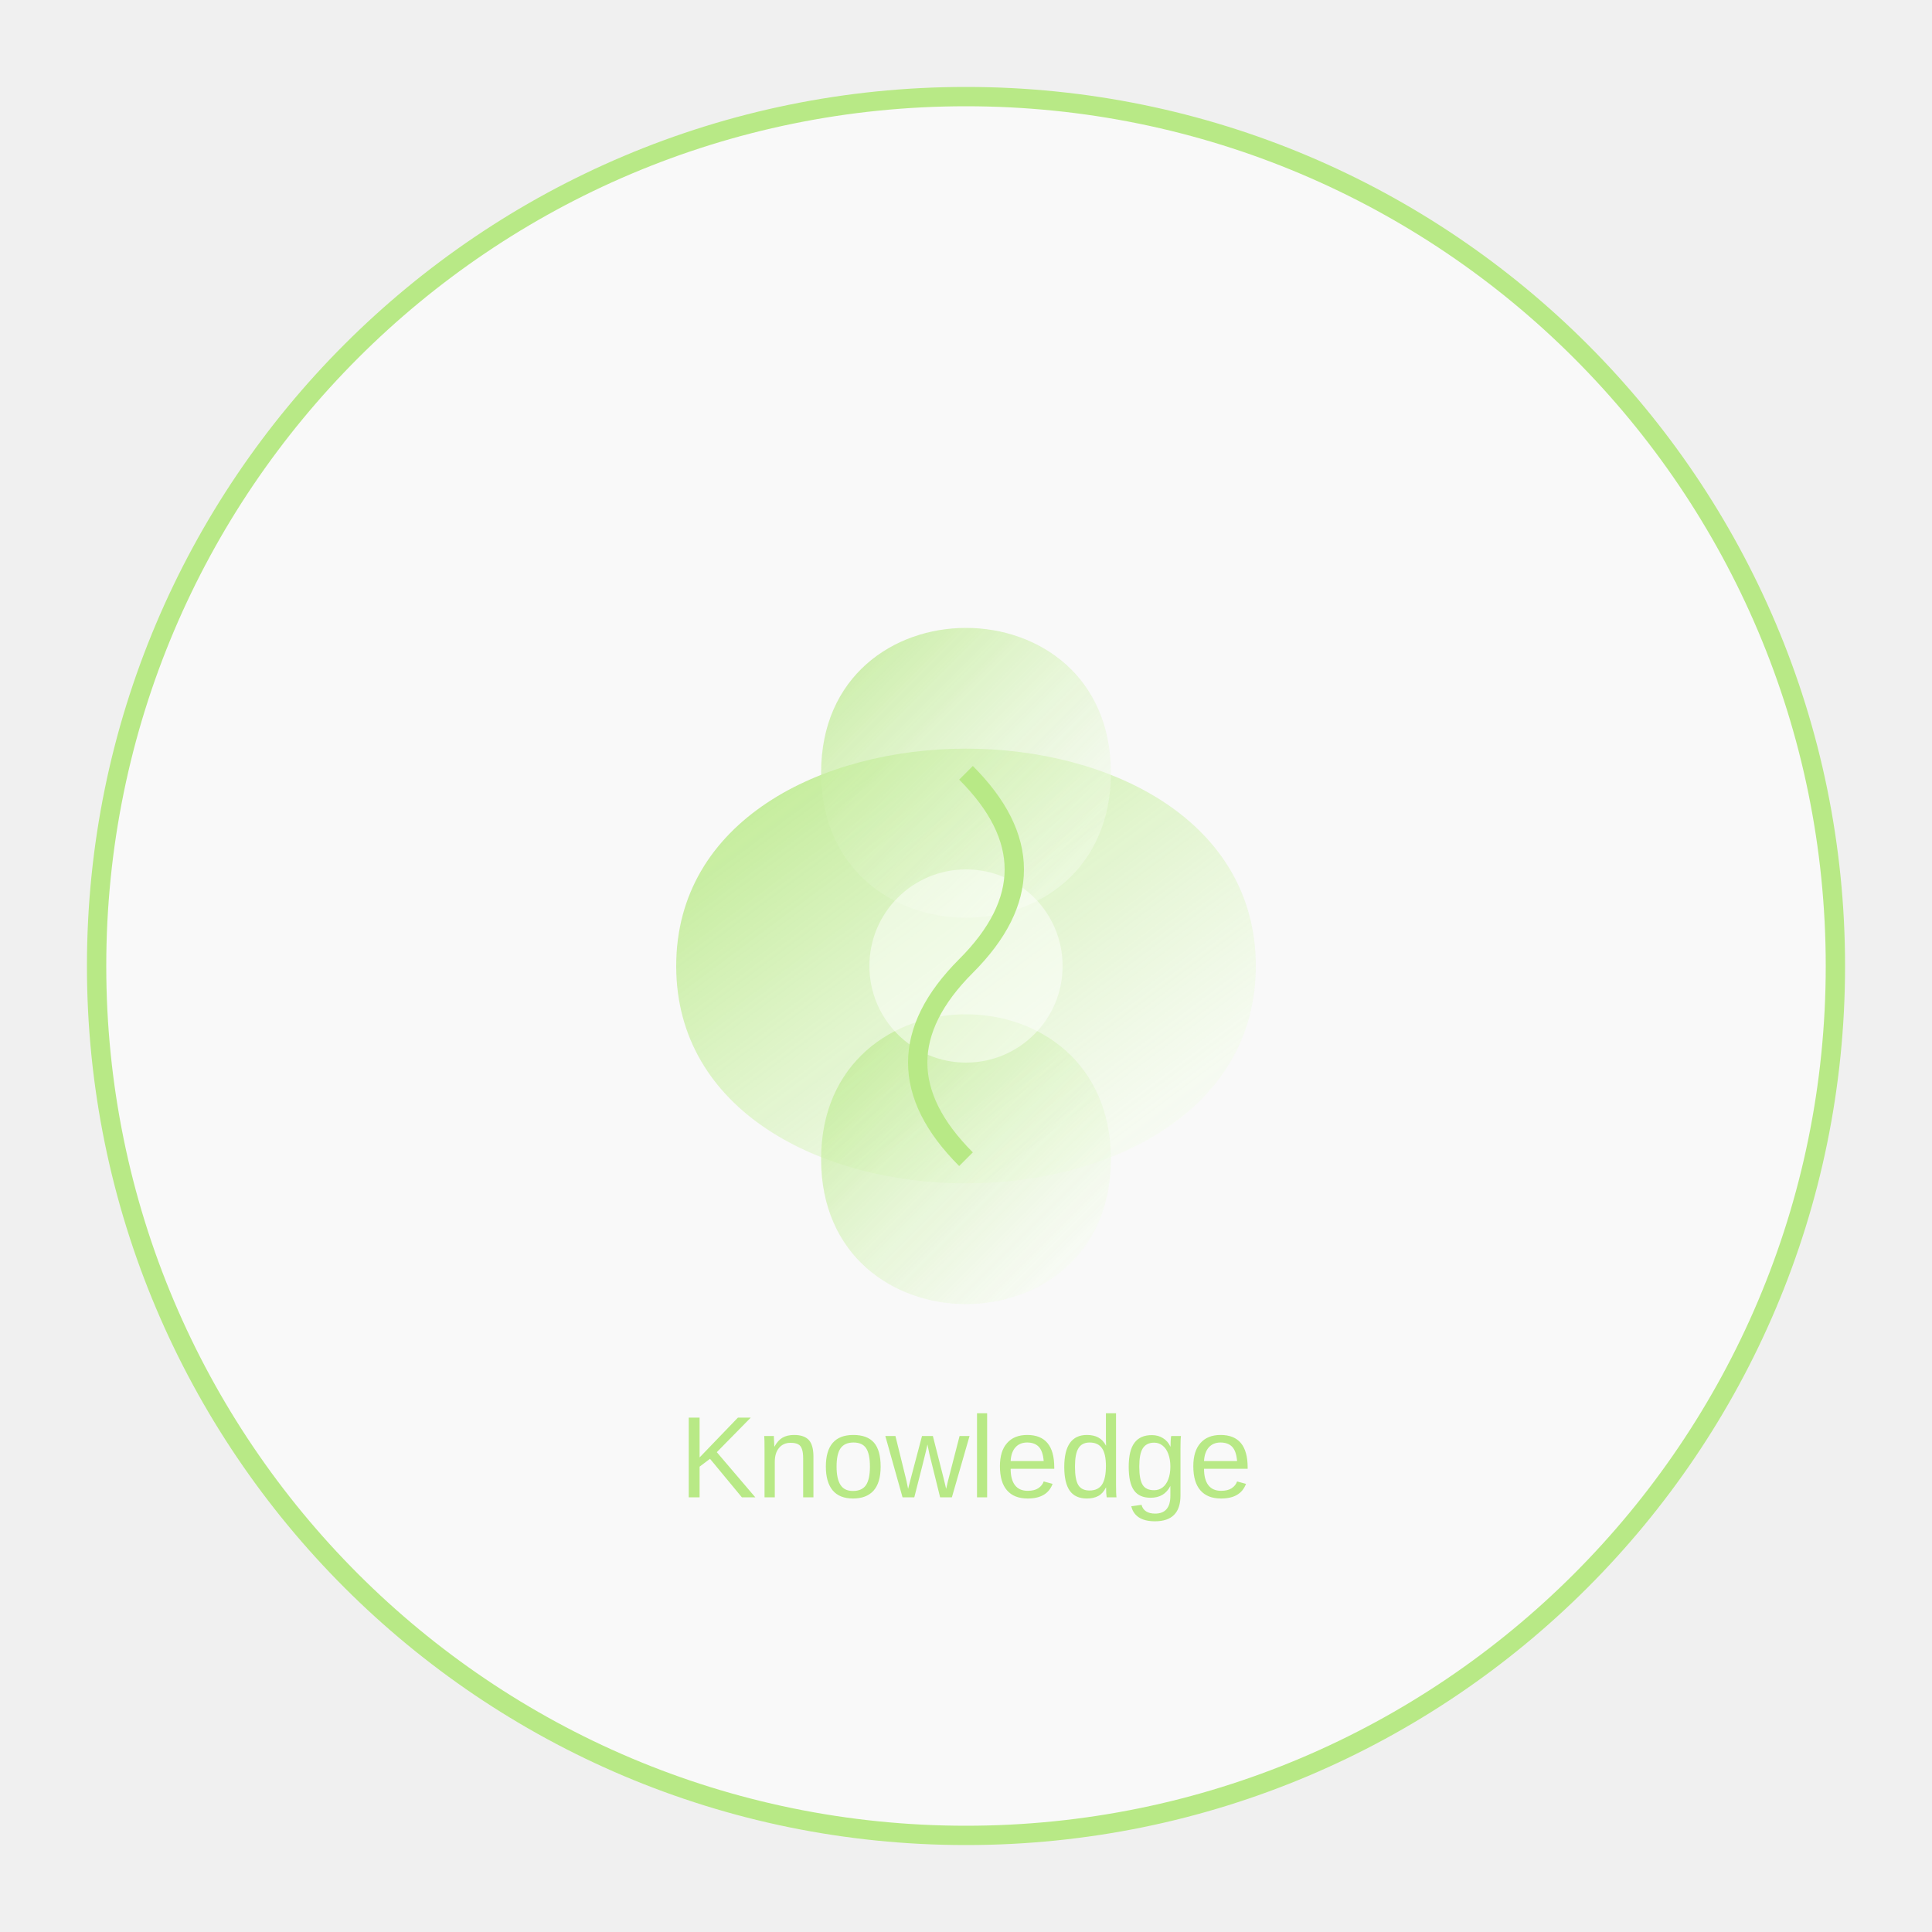
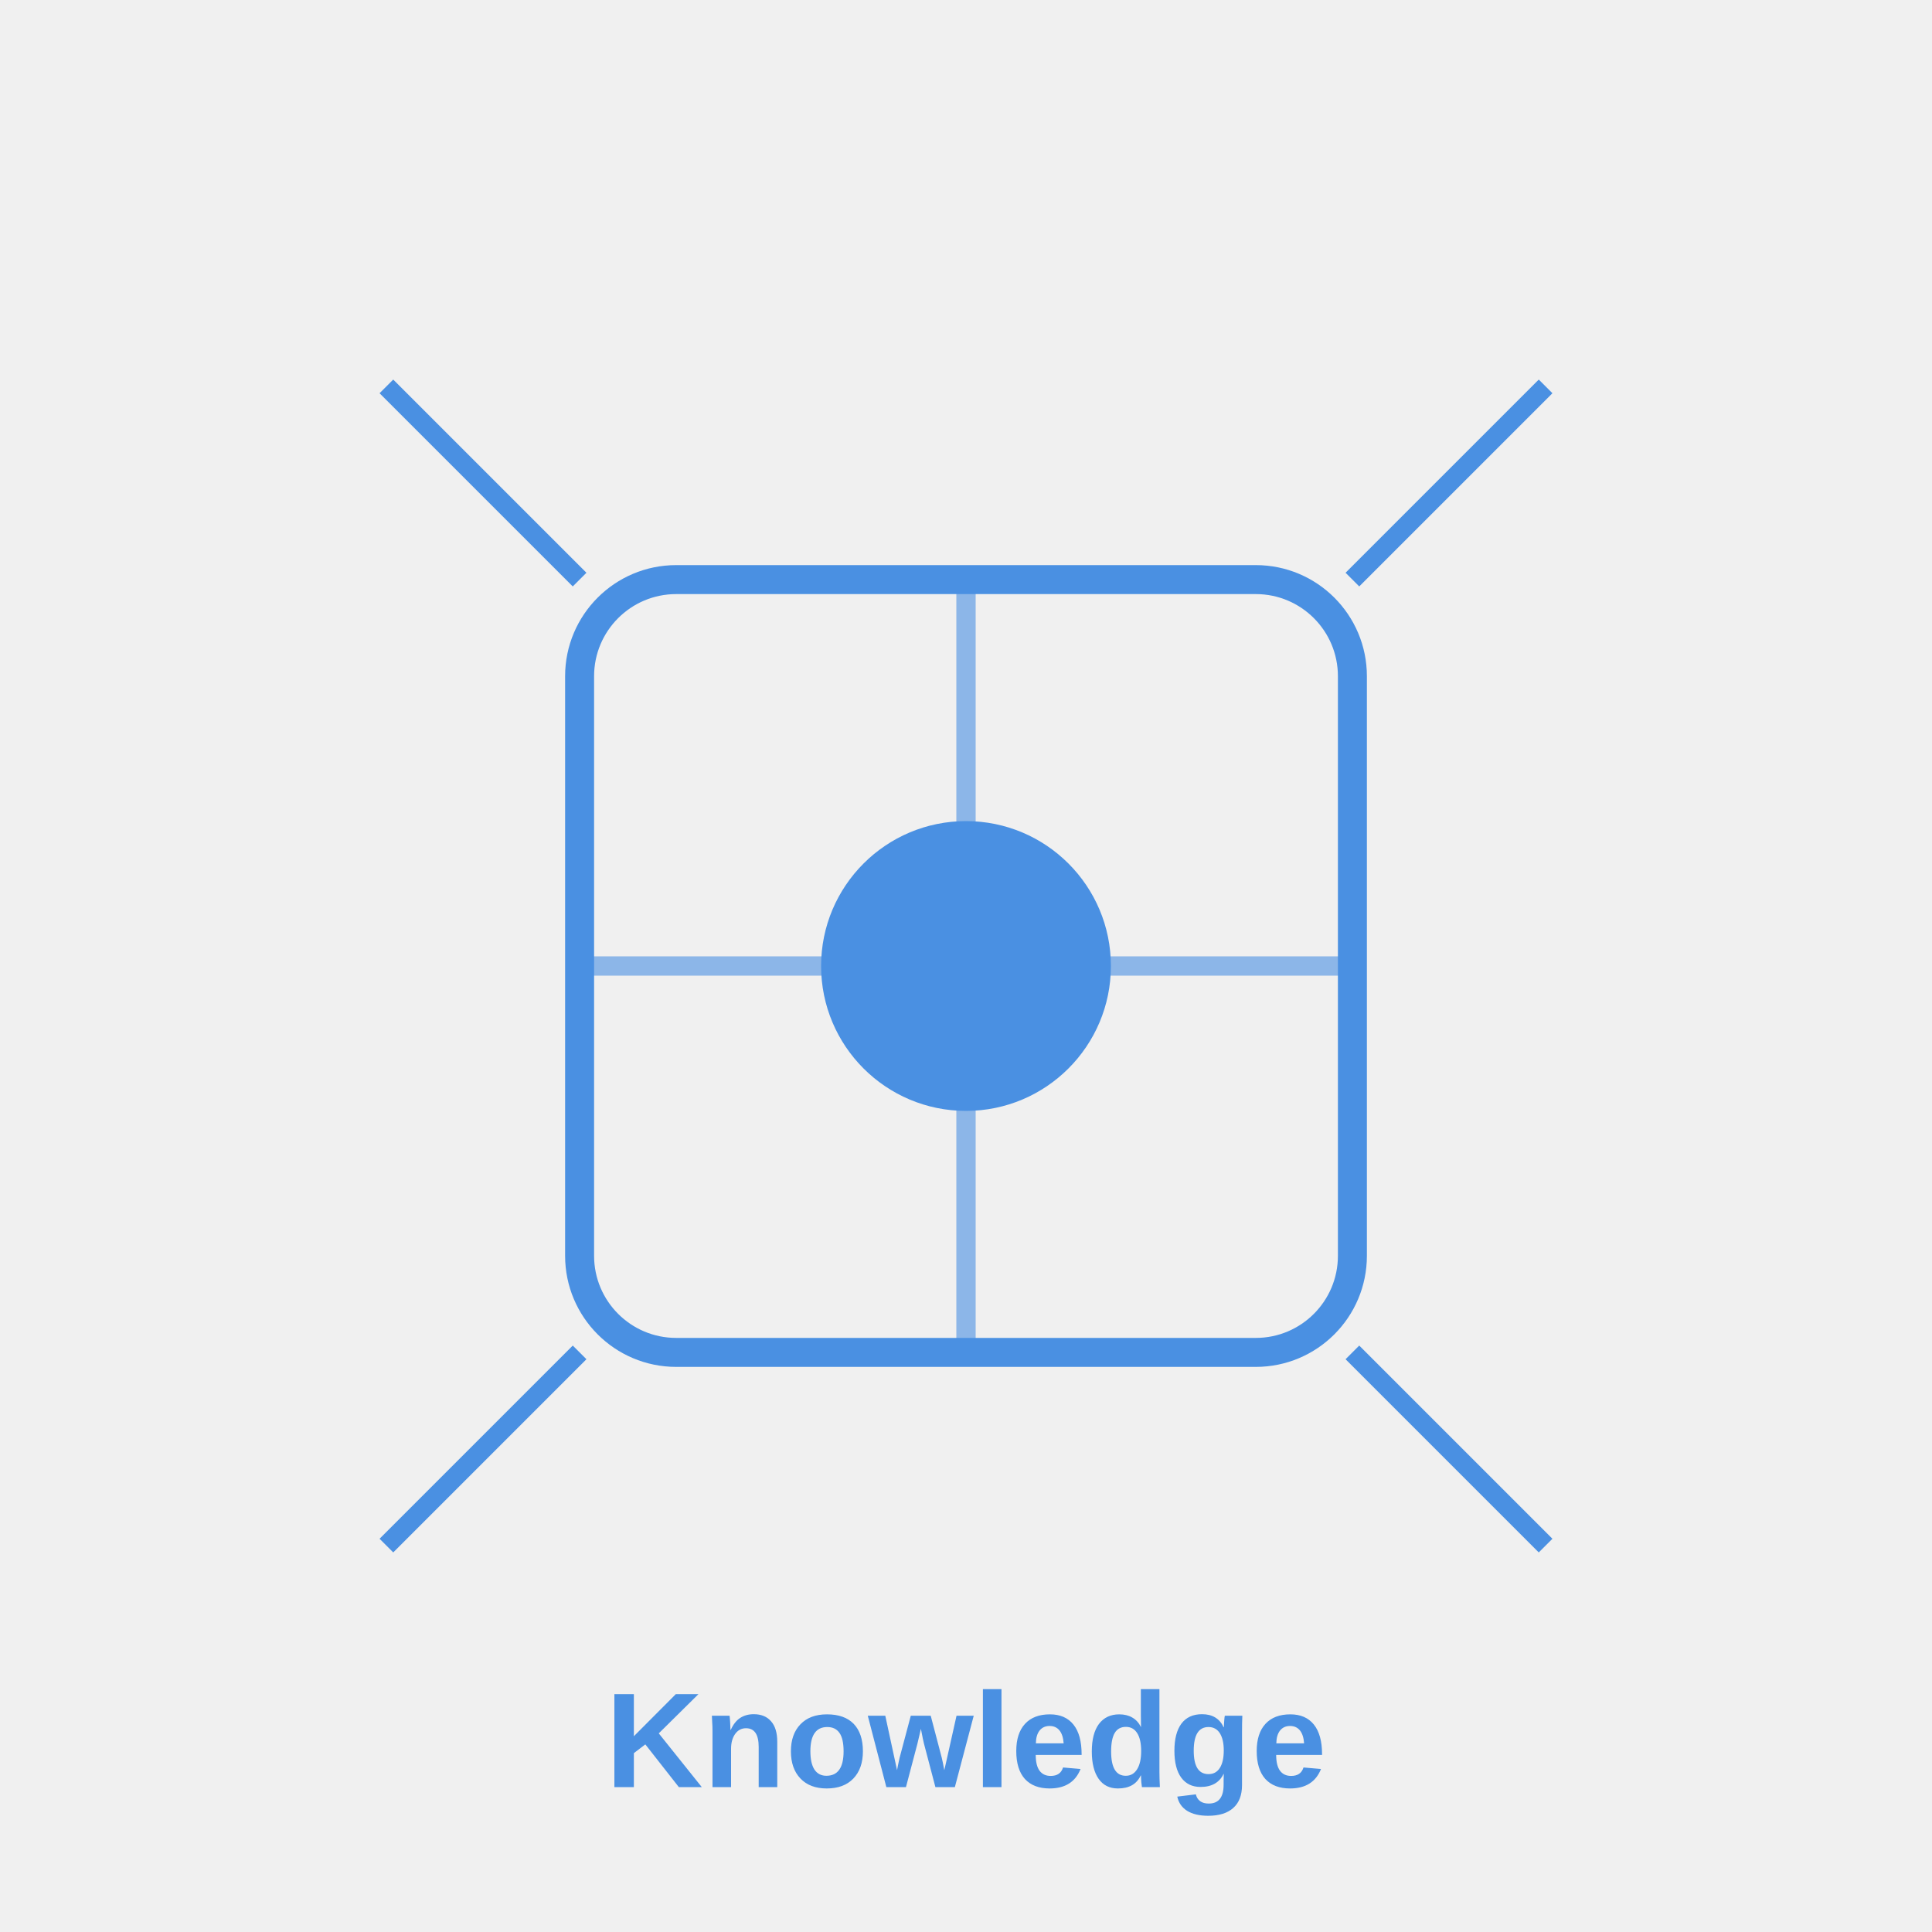
<svg xmlns="http://www.w3.org/2000/svg" id="logo-13" width="200" height="200" viewBox="0 0 200 200">
-   <defs>
-     <linearGradient id="grad12" x1="0%" y1="0%" x2="100%" y2="100%">
-       <stop offset="0%" style="stop-color:#B8E986;stop-opacity:1" />
-       <stop offset="100%" style="stop-color:#ffffff;stop-opacity:0.5" />
-     </linearGradient>
-   </defs>
-   <circle cx="100" cy="100" r="90" fill="#f9f9f9" stroke="#B8E986" stroke-width="2" />
-   <path d="M70 100 C70 70, 130 70, 130 100 C130 130, 70 130, 70 100 Z" fill="url(#grad12)" />
-   <path d="M85 80 C85 60, 115 60, 115 80 C115 100, 85 100, 85 80 Z" fill="url(#grad12)" opacity="0.8" />
-   <path d="M85 120 C85 100, 115 100, 115 120 C115 140, 85 140, 85 120 Z" fill="url(#grad12)" opacity="0.8" />
-   <circle cx="100" cy="100" r="10" fill="white" opacity="0.5" />
-   <text x="100" y="155" font-family="Arial" font-size="12" text-anchor="middle" fill="#B8E986">Knowledge</text>
-   <path d="M100 80 Q110 90 100 100 Q90 110 100 120" fill="none" stroke="#B8E986" stroke-width="2" />
+   <rect x="60" y="60" width="80" height="80" rx="10" fill="none" stroke="#4A90E2" stroke-width="3" />
+   <path d="M60 100 H140 M100 60 V140" stroke="#4A90E2" stroke-width="2" opacity="0.6" />
+   <circle cx="100" cy="100" r="15" fill="#4A90E2" />
+   <path d="M40 40 L60 60 M160 40 L140 60 M40 160 L60 140 M160 160 L140 140" stroke="#4A90E2" stroke-width="2" />
+   <text x="100" y="185" font-family="Arial" font-size="14" text-anchor="middle" font-weight="bold" fill="#4A90E2">Knowledge</text>
</svg>
